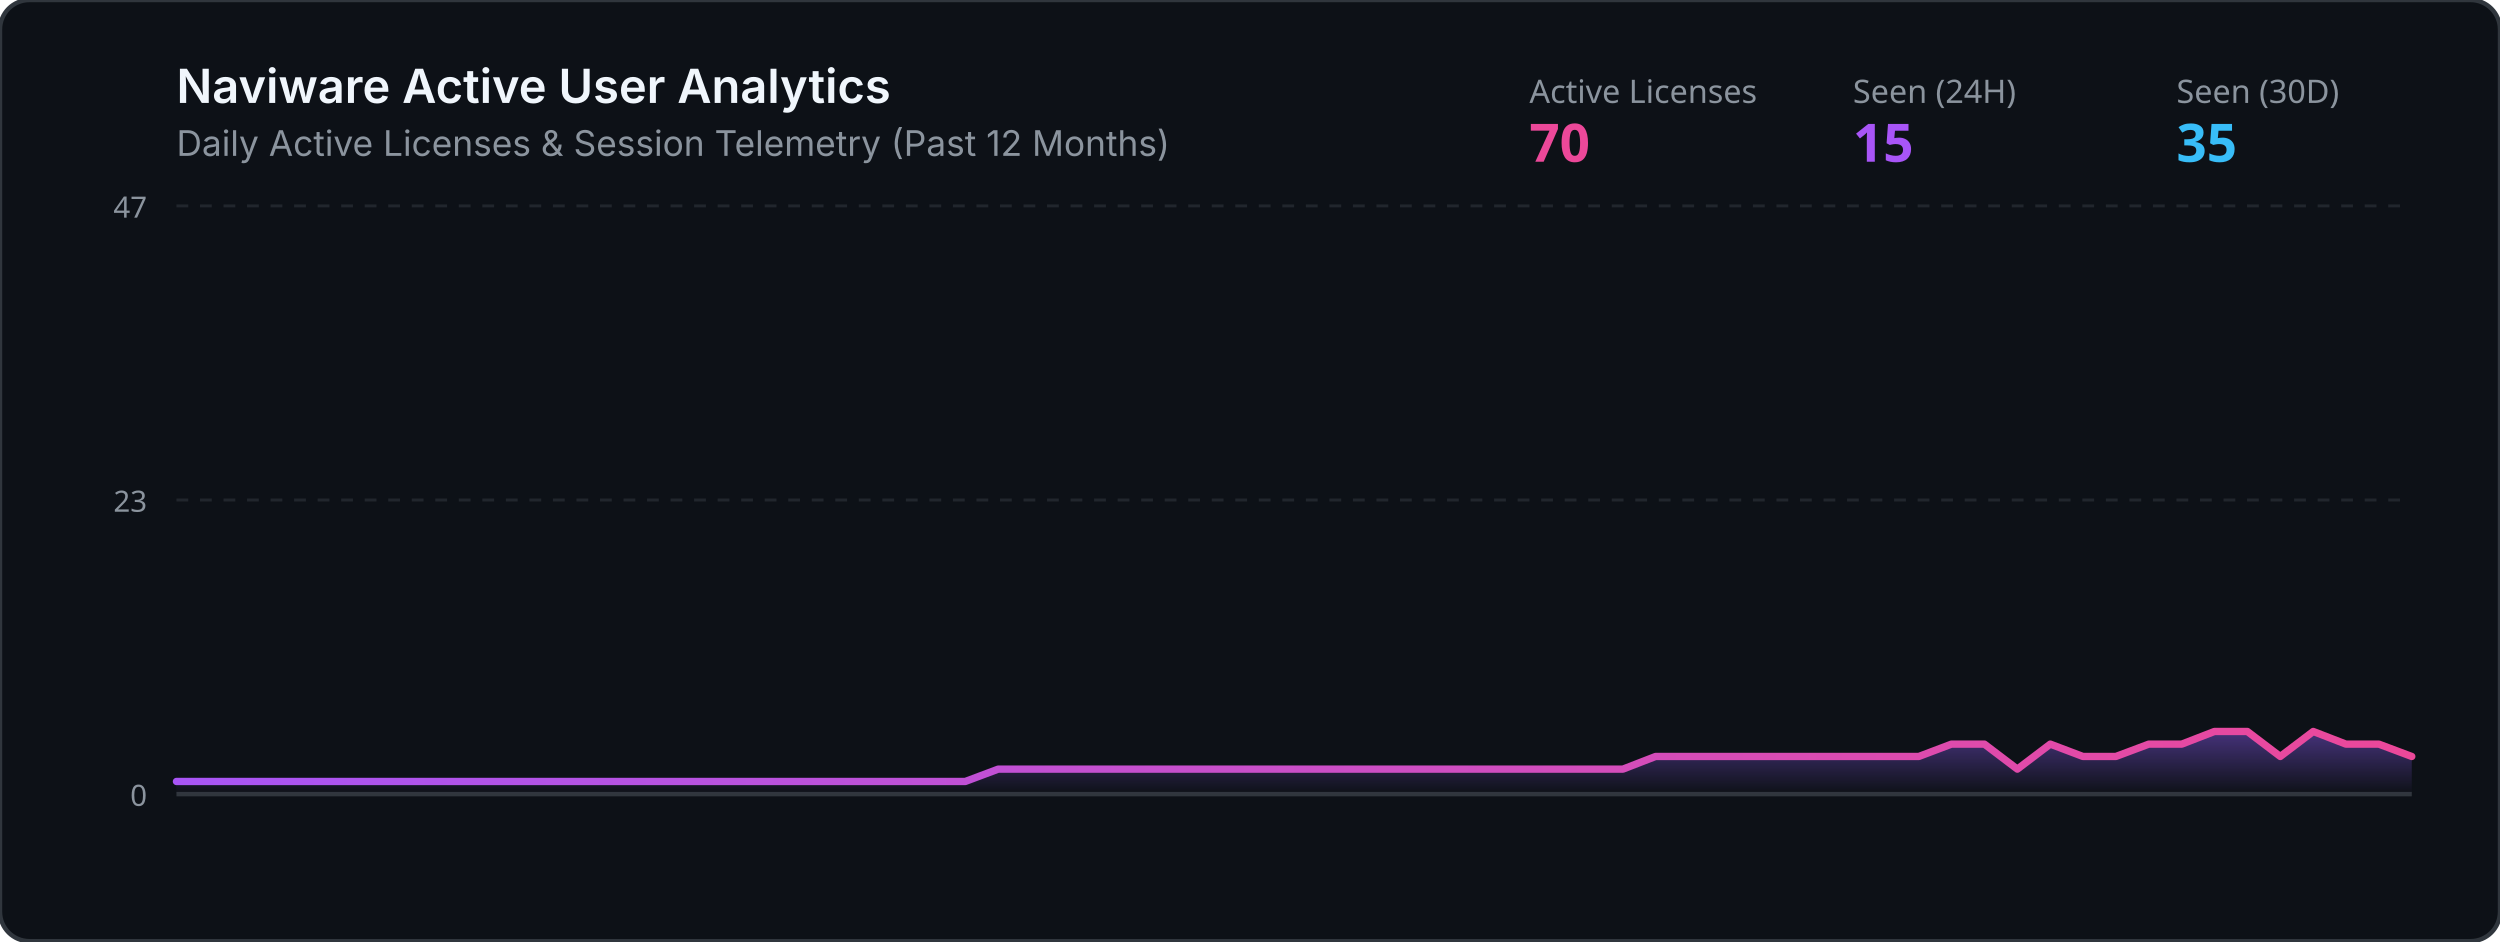
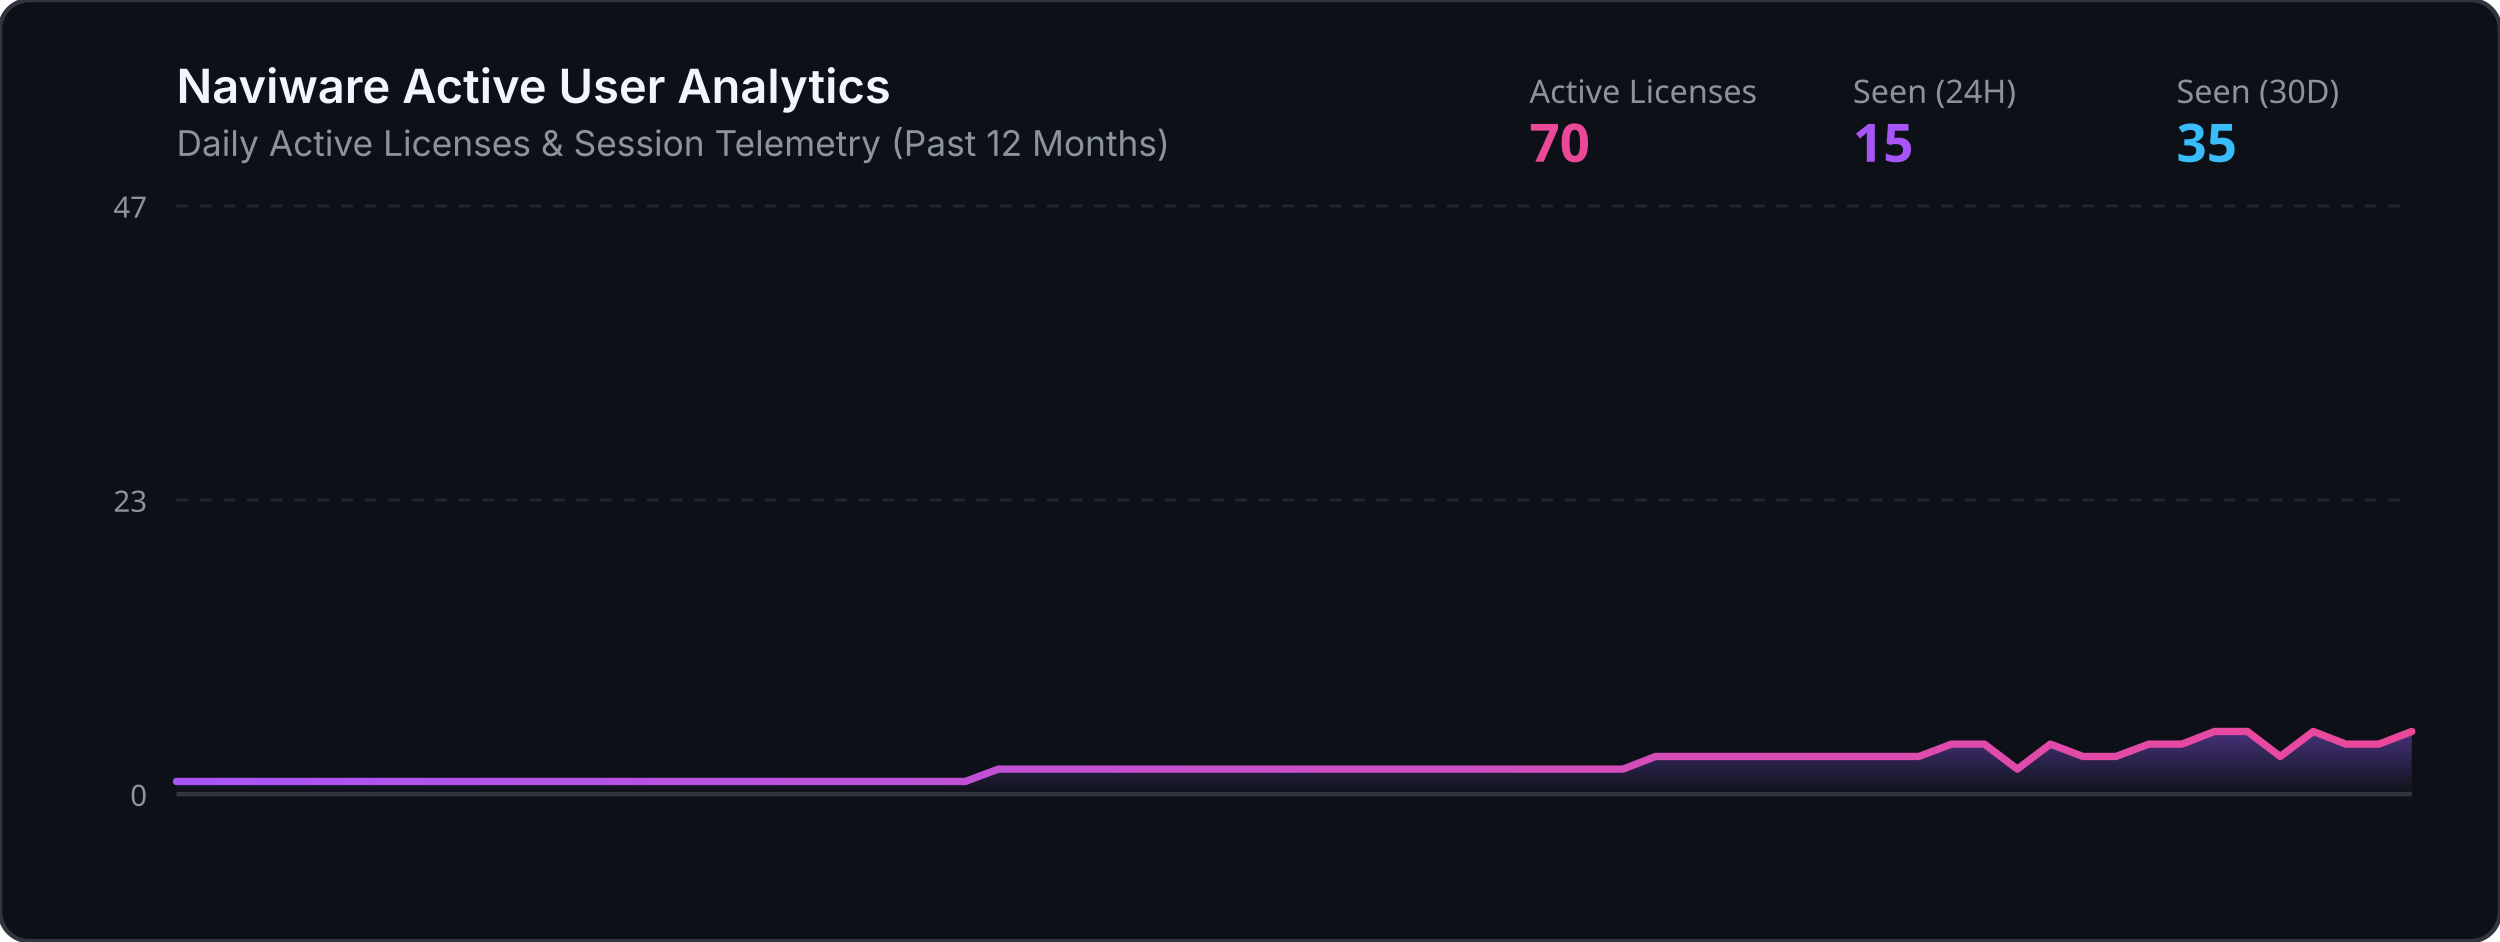
<svg xmlns="http://www.w3.org/2000/svg" viewBox="0 0 850 320" width="100%" height="320">
  <defs>
    <linearGradient id="grad" x1="0%" y1="0%" x2="0%" y2="100%">
      <stop offset="0%" stop-color="#8b5cf6" stop-opacity="0.45" />
      <stop offset="100%" stop-color="#8b5cf6" stop-opacity="0.0" />
    </linearGradient>
    <linearGradient id="lineGrad" x1="0%" y1="0%" x2="100%" y2="0%">
      <stop offset="0%" stop-color="#a855f7" />
      <stop offset="100%" stop-color="#ec4899" />
    </linearGradient>
  </defs>
  <rect width="850" height="320" rx="10" fill="#0d1117" stroke="#30363d" stroke-width="1.5" />
  <text x="60" y="35" fill="#f0f6fc" font-family="-apple-system,BlinkMacSystemFont,Segoe UI,sans-serif" font-size="16" font-weight="600">Naviware Active User Analytics</text>
  <text x="60" y="53" fill="#8b949e" font-family="-apple-system,BlinkMacSystemFont,Segoe UI,sans-serif" font-size="12">Daily Active Licenses &amp; Session Telemetry (Past 12 Months)</text>
  <text x="520" y="35" fill="#8b949e" font-family="sans-serif" font-size="11">Active Licenses</text>
  <text x="520" y="55" fill="#ec4899" font-family="sans-serif" font-size="18" font-weight="bold">70</text>
  <text x="630" y="35" fill="#8b949e" font-family="sans-serif" font-size="11">Seen (24H)</text>
  <text x="630" y="55" fill="#a855f7" font-family="sans-serif" font-size="18" font-weight="bold">15</text>
  <text x="740" y="35" fill="#8b949e" font-family="sans-serif" font-size="11">Seen (30D)</text>
  <text x="740" y="55" fill="#38bdf8" font-family="sans-serif" font-size="18" font-weight="bold">35</text>
  <line x1="60" y1="70" x2="820" y2="70" stroke="#21262d" stroke-width="1" stroke-dasharray="4" />
  <line x1="60" y1="170.0" x2="820" y2="170.0" stroke="#21262d" stroke-width="1" stroke-dasharray="4" />
  <line x1="60" y1="270" x2="820" y2="270" stroke="#30363d" stroke-width="1.5" />
  <text x="50" y="74" fill="#8b949e" font-family="sans-serif" font-size="10" text-anchor="end">47</text>
  <text x="50" y="174.0" fill="#8b949e" font-family="sans-serif" font-size="10" text-anchor="end">23</text>
  <text x="50" y="274" fill="#8b949e" font-family="sans-serif" font-size="10" text-anchor="end">0</text>
-   <polygon points="60,270 60.0,265.7 71.2,265.7 82.4,265.7 93.5,265.7 104.7,265.7 115.9,265.7 127.1,265.7 138.2,265.7 149.4,265.7 160.6,265.7 171.8,265.7 182.9,265.7 194.1,265.7 205.3,265.7 216.5,265.7 227.6,265.7 238.8,265.7 250.0,265.7 261.2,265.7 272.4,265.7 283.5,265.7 294.7,265.7 305.9,265.7 317.1,265.7 328.2,265.7 339.4,261.5 350.6,261.5 361.8,261.5 372.9,261.5 384.1,261.5 395.3,261.5 406.5,261.5 417.6,261.5 428.8,261.5 440.0,261.5 451.2,261.5 462.4,261.5 473.5,261.5 484.7,261.5 495.9,261.5 507.1,261.5 518.2,261.5 529.4,261.5 540.6,261.5 551.8,261.5 562.9,257.2 574.1,257.2 585.3,257.2 596.5,257.2 607.6,257.2 618.8,257.2 630.0,257.2 641.2,257.2 652.4,257.2 663.5,253.0 674.7,253.0 685.9,261.5 697.1,253.0 708.2,257.2 719.4,257.2 730.6,253.0 741.8,253.0 752.9,248.7 764.1,248.7 775.3,257.2 786.5,248.7 797.6,253.0 808.8,253.0 820.0,257.2 820,270" fill="url(#grad)" />
-   <polyline points="60.0,265.7 71.2,265.7 82.4,265.7 93.5,265.7 104.7,265.7 115.9,265.7 127.1,265.7 138.2,265.7 149.4,265.7 160.6,265.7 171.8,265.7 182.9,265.7 194.1,265.7 205.3,265.7 216.5,265.7 227.6,265.7 238.8,265.7 250.0,265.7 261.2,265.7 272.4,265.7 283.5,265.7 294.7,265.7 305.9,265.7 317.1,265.7 328.2,265.7 339.4,261.5 350.6,261.5 361.8,261.5 372.9,261.5 384.1,261.5 395.3,261.5 406.5,261.5 417.6,261.5 428.8,261.5 440.0,261.5 451.2,261.5 462.4,261.5 473.5,261.5 484.7,261.5 495.9,261.5 507.1,261.5 518.2,261.5 529.4,261.5 540.6,261.5 551.8,261.5 562.9,257.2 574.1,257.2 585.3,257.2 596.5,257.2 607.6,257.2 618.8,257.2 630.0,257.2 641.2,257.2 652.4,257.2 663.5,253.0 674.7,253.0 685.9,261.5 697.1,253.0 708.2,257.2 719.4,257.2 730.6,253.0 741.8,253.0 752.9,248.7 764.1,248.7 775.3,257.2 786.5,248.7 797.6,253.0 808.8,253.0 820.0,257.2" fill="none" stroke="url(#lineGrad)" stroke-width="2.5" stroke-linecap="round" stroke-linejoin="round" />
+   <polygon points="60,270 60.0,265.7 71.2,265.7 82.4,265.7 93.5,265.7 104.7,265.7 115.9,265.7 127.1,265.7 138.2,265.7 149.4,265.7 160.6,265.7 171.8,265.7 182.9,265.7 194.1,265.7 205.3,265.7 216.5,265.7 227.6,265.7 238.8,265.7 250.0,265.7 261.2,265.7 272.4,265.7 283.5,265.7 294.7,265.7 305.9,265.7 317.1,265.7 328.2,265.7 339.4,261.5 350.6,261.5 361.8,261.5 372.9,261.5 384.1,261.5 395.3,261.5 406.5,261.5 417.6,261.5 428.8,261.5 440.0,261.5 451.2,261.5 462.4,261.5 473.5,261.5 484.7,261.5 495.9,261.5 507.1,261.5 518.2,261.5 529.4,261.5 540.6,261.5 551.8,261.5 562.9,257.2 574.1,257.2 585.3,257.2 596.5,257.2 607.6,257.2 618.8,257.2 630.0,257.2 641.2,257.2 652.4,257.2 663.5,253.0 674.7,253.0 685.9,261.5 697.1,253.0 708.2,257.2 719.4,257.2 730.6,253.0 741.8,253.0 752.9,248.7 764.1,248.7 775.3,257.2 786.5,248.7 797.6,253.0 808.8,253.0 820.0,248.7 820,270" fill="url(#grad)" />
+   <polyline points="60.0,265.7 71.2,265.7 82.4,265.7 93.5,265.7 104.7,265.7 115.9,265.7 127.1,265.7 138.2,265.7 149.4,265.7 160.6,265.7 171.8,265.7 182.9,265.7 194.1,265.7 205.3,265.7 216.5,265.7 227.6,265.7 238.8,265.7 250.0,265.7 261.2,265.7 272.4,265.7 283.5,265.7 294.7,265.7 305.9,265.7 317.1,265.7 328.2,265.7 339.4,261.5 350.6,261.5 361.8,261.5 372.9,261.5 384.1,261.5 395.3,261.5 406.5,261.5 417.6,261.5 428.8,261.5 440.0,261.5 451.2,261.5 462.4,261.5 473.5,261.5 484.7,261.5 495.9,261.5 507.1,261.5 518.2,261.5 529.4,261.5 540.6,261.5 551.8,261.5 562.9,257.2 574.1,257.2 585.3,257.2 596.5,257.2 607.6,257.2 618.8,257.2 630.0,257.2 641.2,257.2 652.4,257.2 663.5,253.0 674.7,253.0 685.9,261.5 697.1,253.0 708.2,257.2 719.4,257.2 730.6,253.0 741.8,253.0 752.9,248.7 764.1,248.7 775.3,257.2 786.5,248.7 797.6,253.0 808.8,253.0 820.0,248.7" fill="none" stroke="url(#lineGrad)" stroke-width="2.5" stroke-linecap="round" stroke-linejoin="round" />
</svg>
